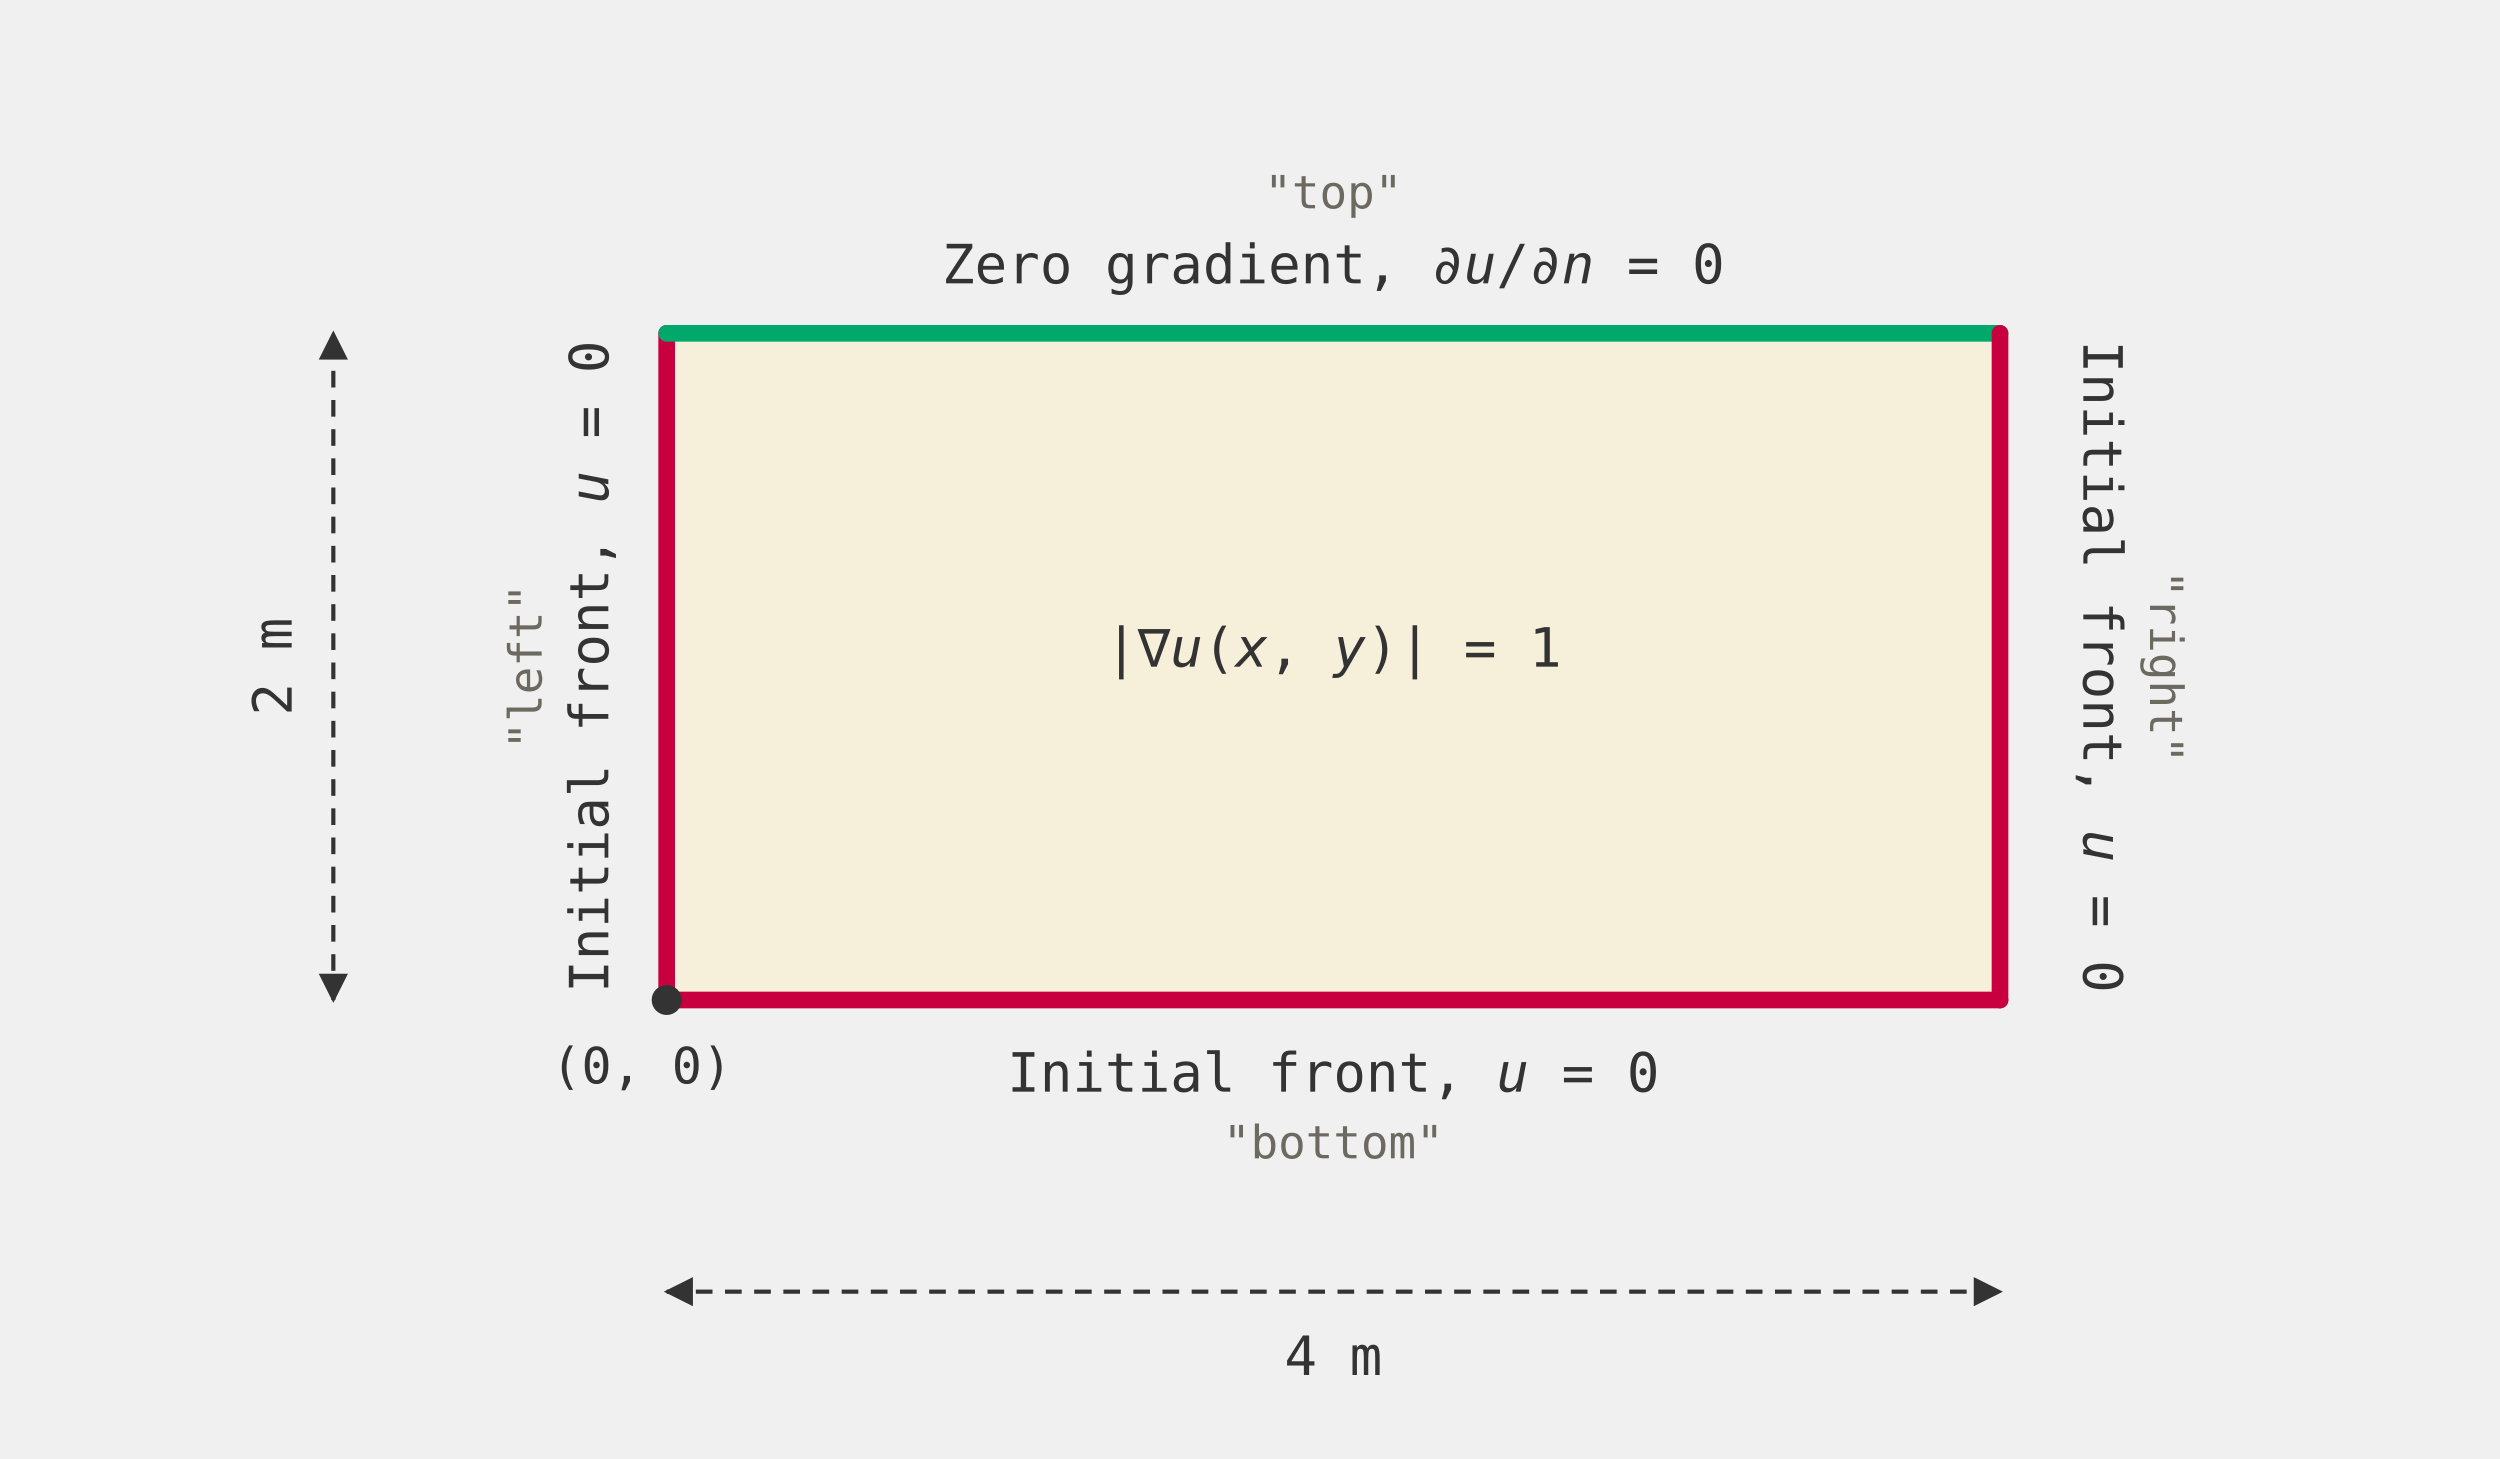
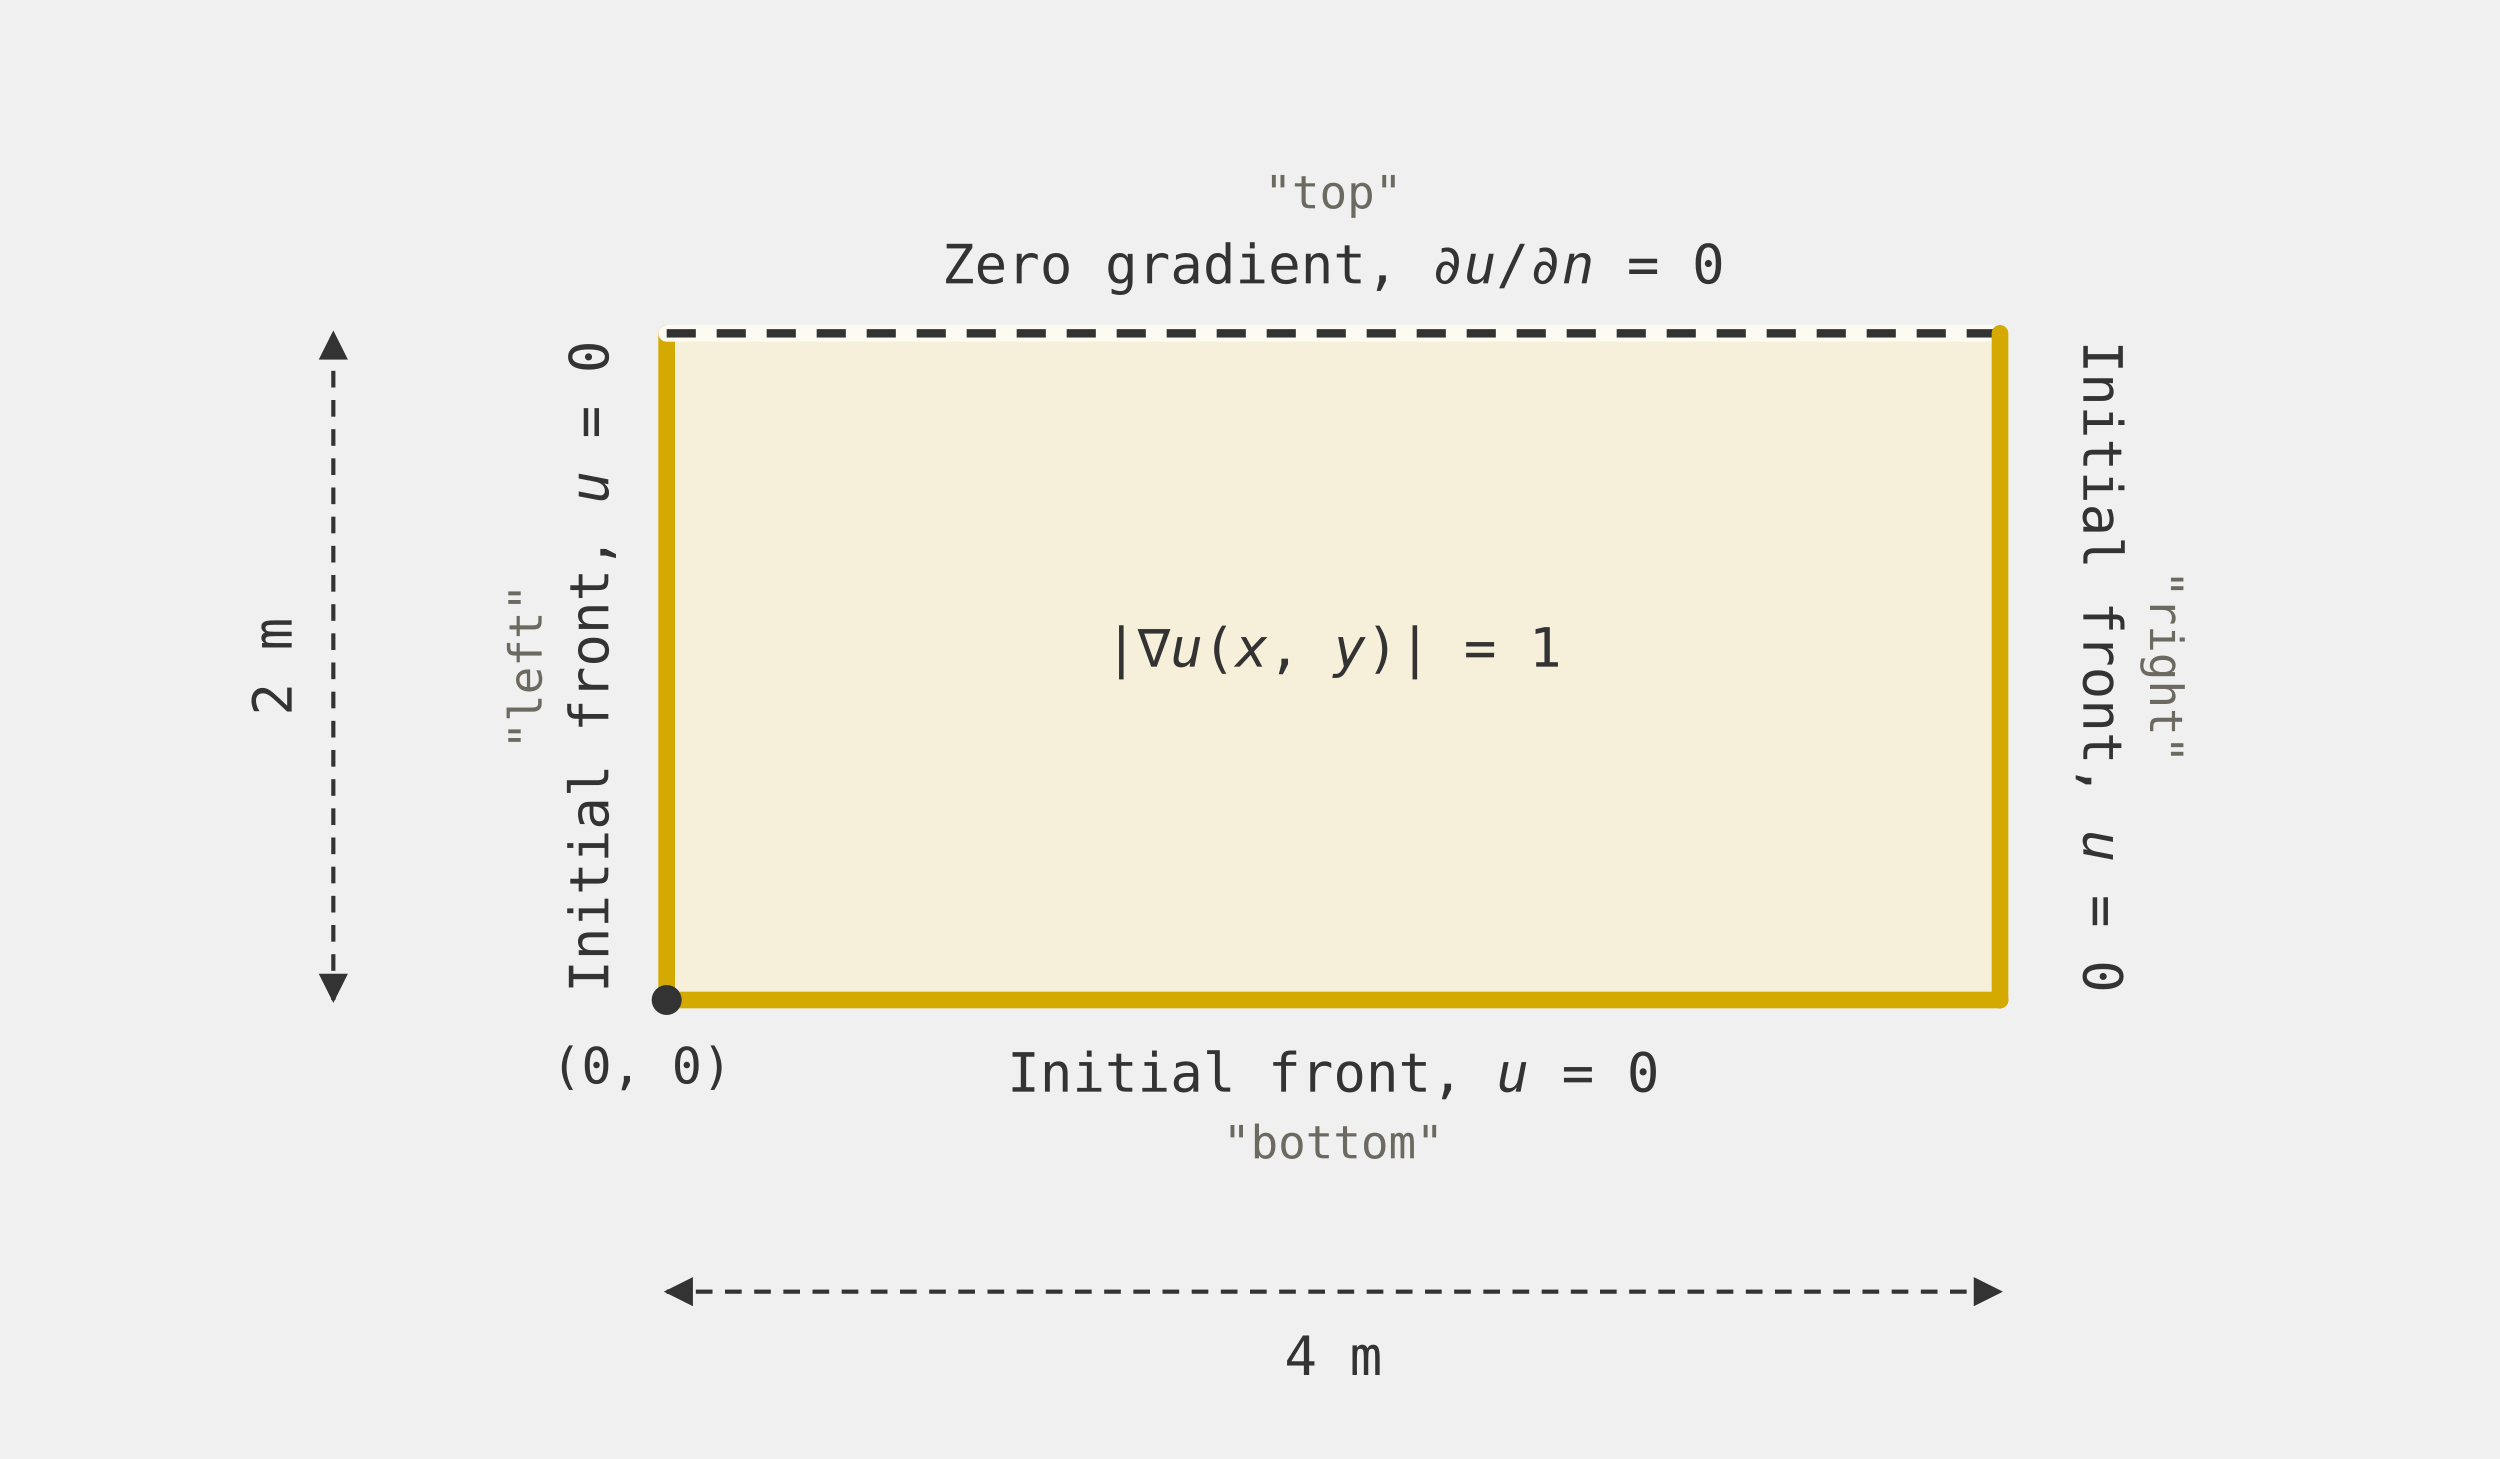
<svg xmlns="http://www.w3.org/2000/svg" class="fig" viewBox="0 0 600 350" width="600" height="350" font-family="Roboto Mono, monospace" font-size="13" fill="#000">
  <style>
    .fig { font-family: "Roboto Mono", ui-monospace, SFMono-Regular, Menlo, Consolas, monospace; font-size: 13px; }
    .fig[fill="#000"], .fig [fill="#000"] { fill: var(--fig-ink, #333333); }
    .fig [stroke="#000"] { stroke: var(--fig-ink, #333333); }
    .fig [fill="#666"] { fill: var(--fig-muted, #6b6960); }
    .fig [fill="#fff"] { fill: var(--fig-bg, #fdfaf2); }
    .fig [stroke="#fff"] { stroke: var(--fig-bg, #fdfaf2); }
    .fig [fill="#f6efd9"] { fill: var(--fig-area, #f6efd9); }
    .fig [stroke="#f6efd9"] { stroke: var(--fig-area, #f6efd9); }
-     .fig [stroke="#c8003f"] { stroke: var(--fig-value, #c8003f); }
-     .fig [fill="#c8003f"] { fill: var(--fig-value, #c8003f); }
-     .fig [stroke="#d4aa00"] { stroke: var(--fig-robin, #d4aa00); }
-     .fig [fill="#d4aa00"] { fill: var(--fig-robin, #d4aa00); }
-     .fig [stroke="#0086d4"] { stroke: var(--fig-flux, #0086d4); }
-     .fig [fill="#0086d4"] { fill: var(--fig-flux, #0086d4); }
-     .fig [stroke="#00a86b"] { stroke: var(--fig-zero, #00a86b); }
-     .fig [fill="#00a86b"] { fill: var(--fig-zero, #00a86b); }
+     .fig [stroke="#c8003f"] { stroke: var(--fig-heat, #c8003f); }
+     .fig [fill="#c8003f"] { fill: var(--fig-heat, #c8003f); }
+     .fig [stroke="#d4aa00"] { stroke: var(--fig-gold, #d4aa00); }
+     .fig [fill="#d4aa00"] { fill: var(--fig-gold, #d4aa00); }
+     .fig [stroke="#0086d4"] { stroke: var(--fig-flow, #0086d4); }
+     .fig [fill="#0086d4"] { fill: var(--fig-flow, #0086d4); }
+     .fig [stroke="#00a86b"] { stroke: var(--fig-structure, #00a86b); }
+     .fig [fill="#00a86b"] { fill: var(--fig-structure, #00a86b); }
    .fig [fill="#8f7200"] { fill: var(--fig-gold-ink, #8f7200); }
    .fig [font-size="11"] { font-size: 10px; }
    .fig [font-size="12"] { font-size: 11px; }
    .fig [font-size="13"] { font-size: 12px; }
    .fig [font-size="16"] { font-size: 14px; }
    .fig [font-size="18"] { font-size: 15px; }
  </style>
  <defs>
    <marker id="arrow" viewBox="0 0 10 10" refX="9" refY="5" markerWidth="7" markerHeight="7" orient="auto-start-reverse">
      <path d="M0,0 L10,5 L0,10 z" fill="#000" />
    </marker>
-     <marker id="arrow-flux" viewBox="0 0 10 10" refX="9" refY="5" markerWidth="6" markerHeight="6" orient="auto-start-reverse">
+     <marker id="arrow-flow" viewBox="0 0 10 10" refX="9" refY="5" markerWidth="6" markerHeight="6" orient="auto-start-reverse">
      <path d="M0,0 L10,5 L0,10 z" fill="#0086d4" />
+     </marker>
+     <marker id="arrow-structure" viewBox="0 0 10 10" refX="9" refY="5" markerWidth="6" markerHeight="6" orient="auto-start-reverse">
+       <path d="M0,0 L10,5 L0,10 z" fill="#00a86b" />
    </marker>
  </defs>
  <polygon points="160,240 480,240 480,80 160,80" fill="#f6efd9" stroke="#000" stroke-width="2" stroke-linejoin="round" />
-   <polyline points="160,240 480,240" fill="none" stroke="#c8003f" stroke-width="4" stroke-linecap="round" stroke-linejoin="round" />
-   <polyline points="160,240 160,80" fill="none" stroke="#c8003f" stroke-width="4" stroke-linecap="round" stroke-linejoin="round" />
-   <polyline points="160,80 480,80" fill="none" stroke="#00a86b" stroke-width="4" stroke-linecap="round" stroke-linejoin="round" />
-   <polyline points="480,240 480,80" fill="none" stroke="#c8003f" stroke-width="4" stroke-linecap="round" stroke-linejoin="round" />
+   <polyline points="160,240 480,240" fill="none" stroke="#d4aa00" stroke-width="4" stroke-linecap="round" stroke-linejoin="round" />
+   <polyline points="160,240 160,80" fill="none" stroke="#d4aa00" stroke-width="4" stroke-linecap="round" stroke-linejoin="round" />
+   <polyline points="160,80 480,80" fill="none" stroke="#fff" stroke-width="4" stroke-linecap="round" stroke-linejoin="round" />
+   <polyline points="160,80 480,80" fill="none" stroke="#000" stroke-width="2" stroke-dasharray="7 5" stroke-linejoin="round" />
+   <polyline points="480,240 480,80" fill="none" stroke="#d4aa00" stroke-width="4" stroke-linecap="round" stroke-linejoin="round" />
  <text x="320" y="262" text-anchor="middle">Initial front, <tspan font-style="italic">u</tspan> = 0</text>
  <text x="320" y="278" font-size="12" fill="#666" text-anchor="middle">"bottom"</text>
  <text x="146" y="160" text-anchor="middle" transform="rotate(-90 146 160)">Initial front, <tspan font-style="italic">u</tspan> = 0</text>
  <text x="130" y="160" font-size="12" fill="#666" text-anchor="middle" transform="rotate(-90 130 160)">"left"</text>
  <text x="320" y="68" text-anchor="middle">Zero gradient, ∂<tspan font-style="italic">u</tspan>/∂<tspan font-style="italic">n</tspan> = 0</text>
  <text x="320" y="50" font-size="12" fill="#666" text-anchor="middle">"top"</text>
  <text x="500" y="160" text-anchor="middle" transform="rotate(90 500 160)">Initial front, <tspan font-style="italic">u</tspan> = 0</text>
  <text x="516" y="160" font-size="12" fill="#666" text-anchor="middle" transform="rotate(90 516 160)">"right"</text>
  <text x="320" y="160" text-anchor="middle">|∇<tspan font-style="italic">u</tspan>(<tspan font-style="italic">x</tspan>, <tspan font-style="italic">y</tspan>)| = 1</text>
  <circle cx="160" cy="240" r="3" fill="#000" stroke="#000" stroke-width="1.2" />
  <text x="154" y="260" font-size="13" text-anchor="middle">(0, 0)</text>
  <line x1="160" y1="310" x2="480" y2="310" stroke="#000" stroke-width="1" stroke-dasharray="4 3" marker-start="url(#arrow)" marker-end="url(#arrow)" />
  <text x="320" y="330" text-anchor="middle">4 m</text>
  <line x1="80" y1="240" x2="80" y2="80" stroke="#000" stroke-width="1" stroke-dasharray="4 3" marker-start="url(#arrow)" marker-end="url(#arrow)" />
  <text x="70" y="160" text-anchor="middle" transform="rotate(-90 70 160)">2 m</text>
</svg>
